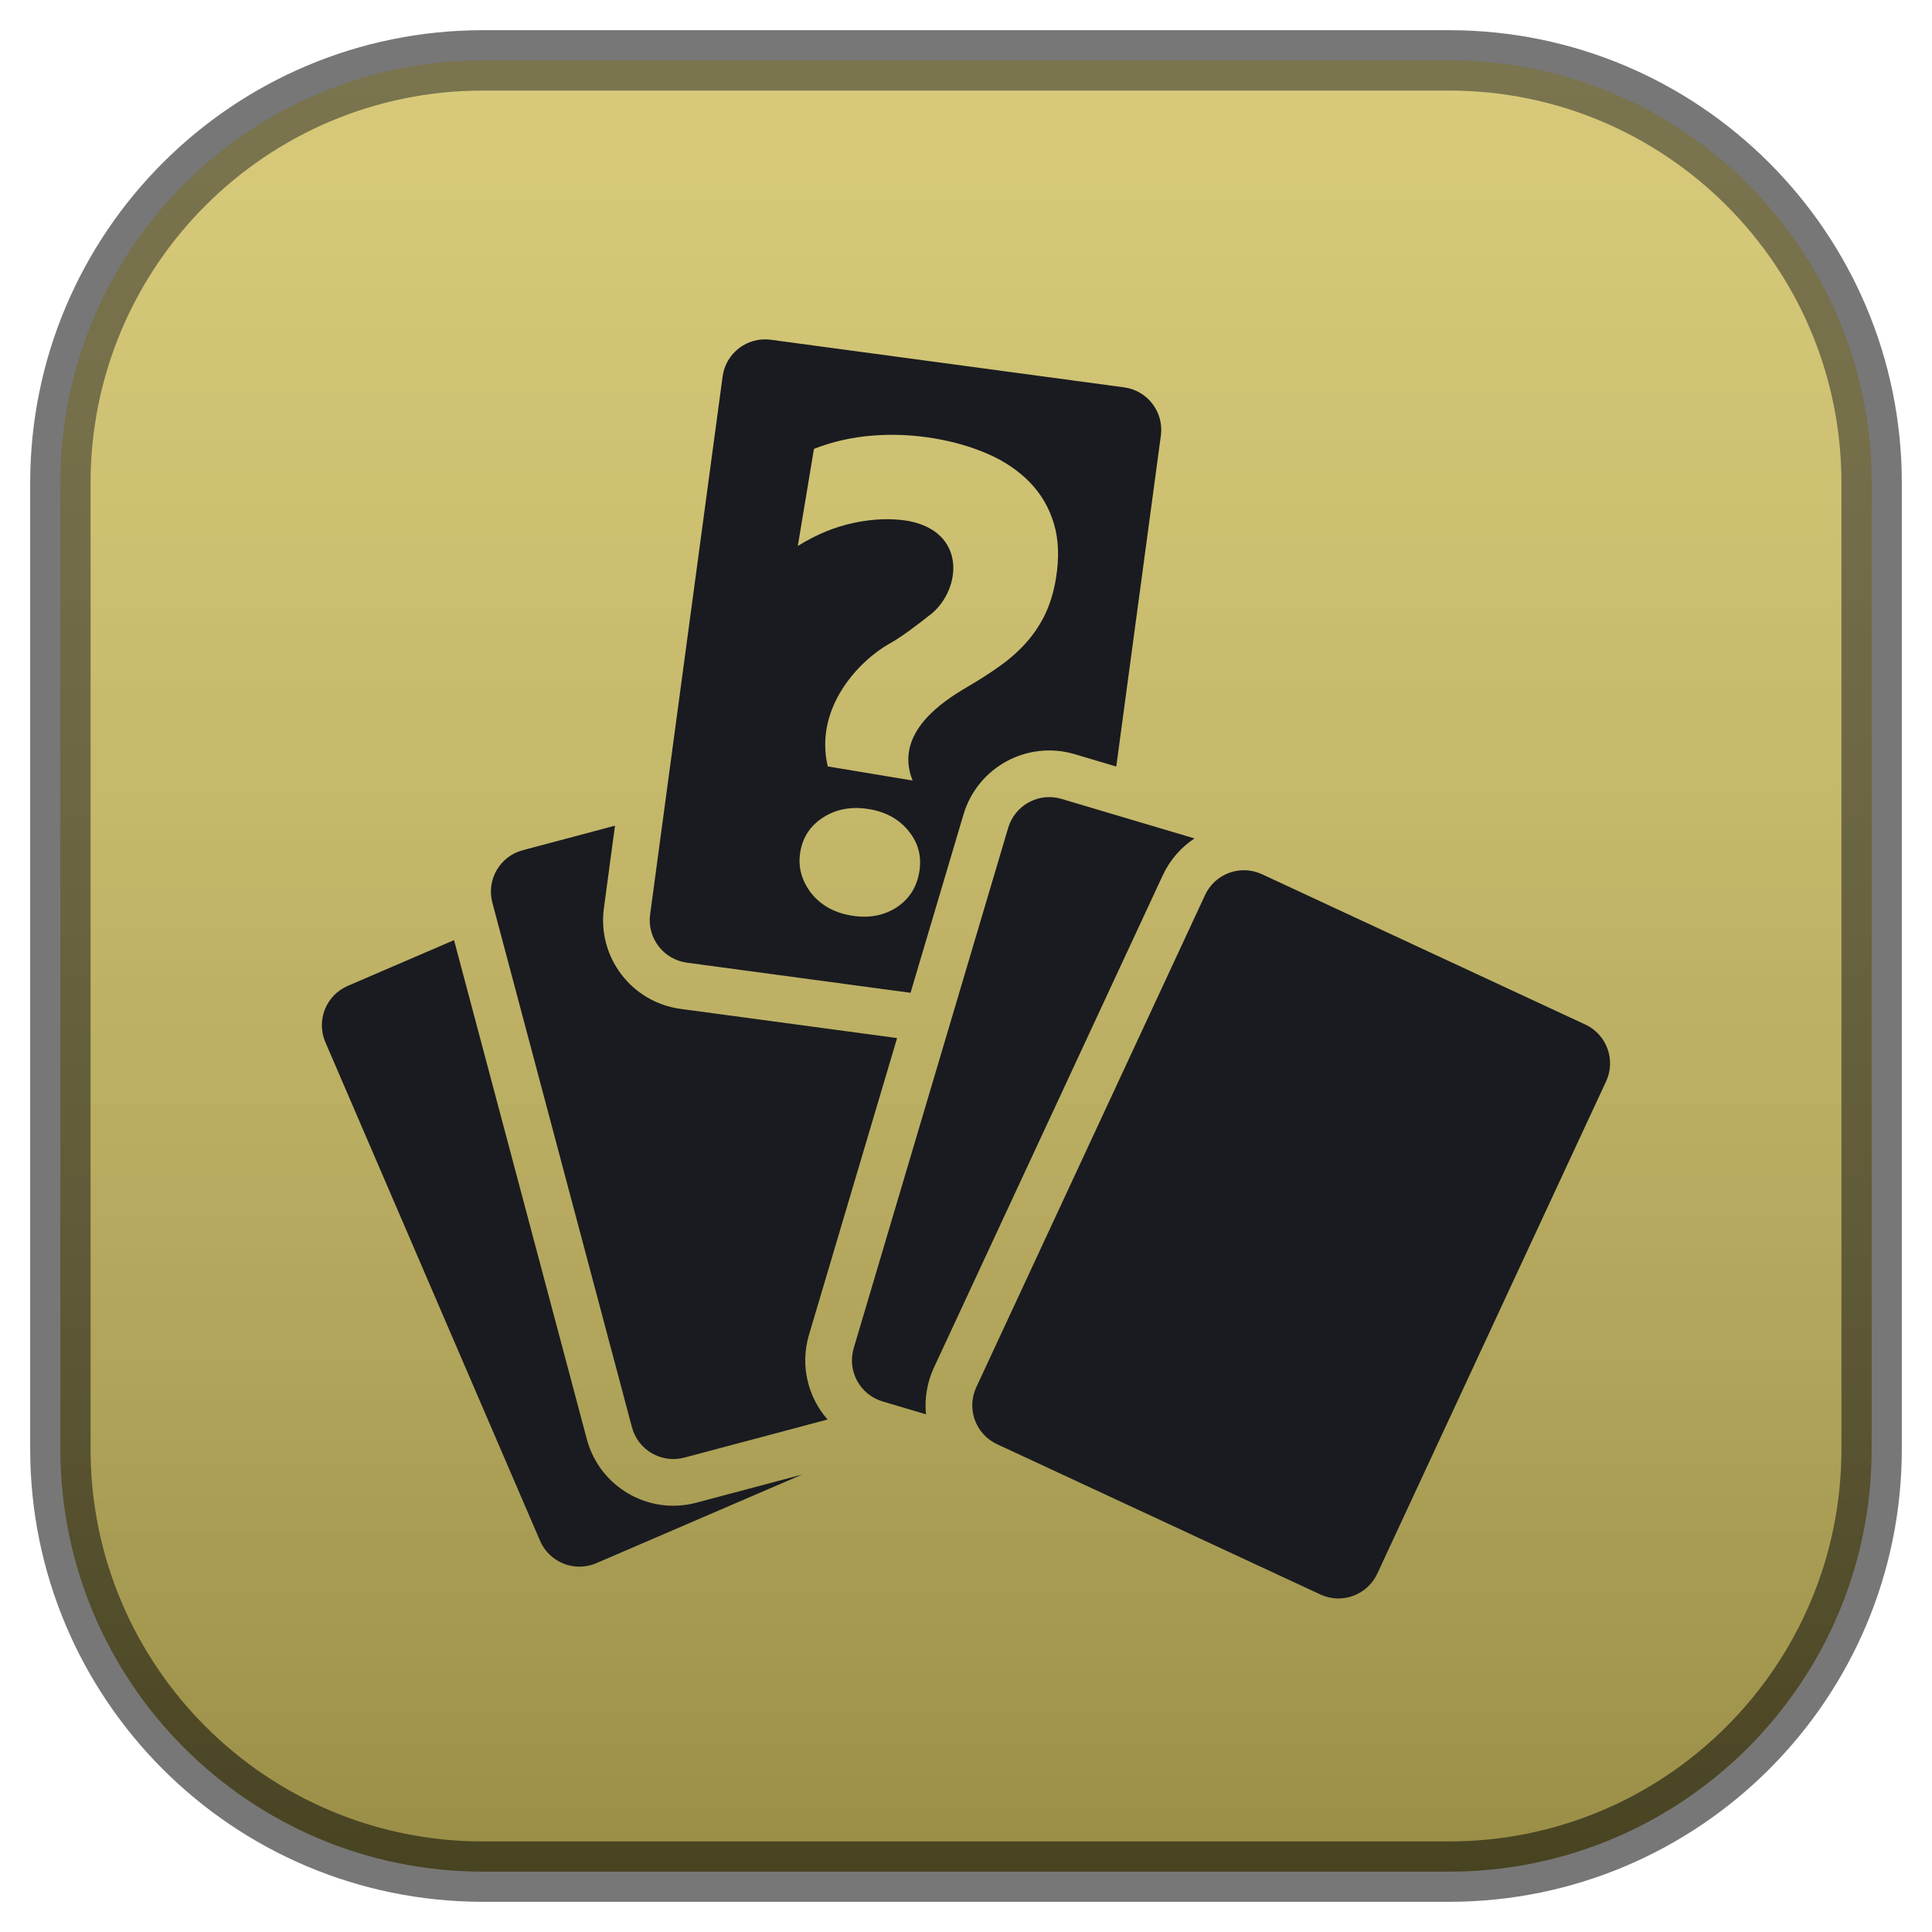
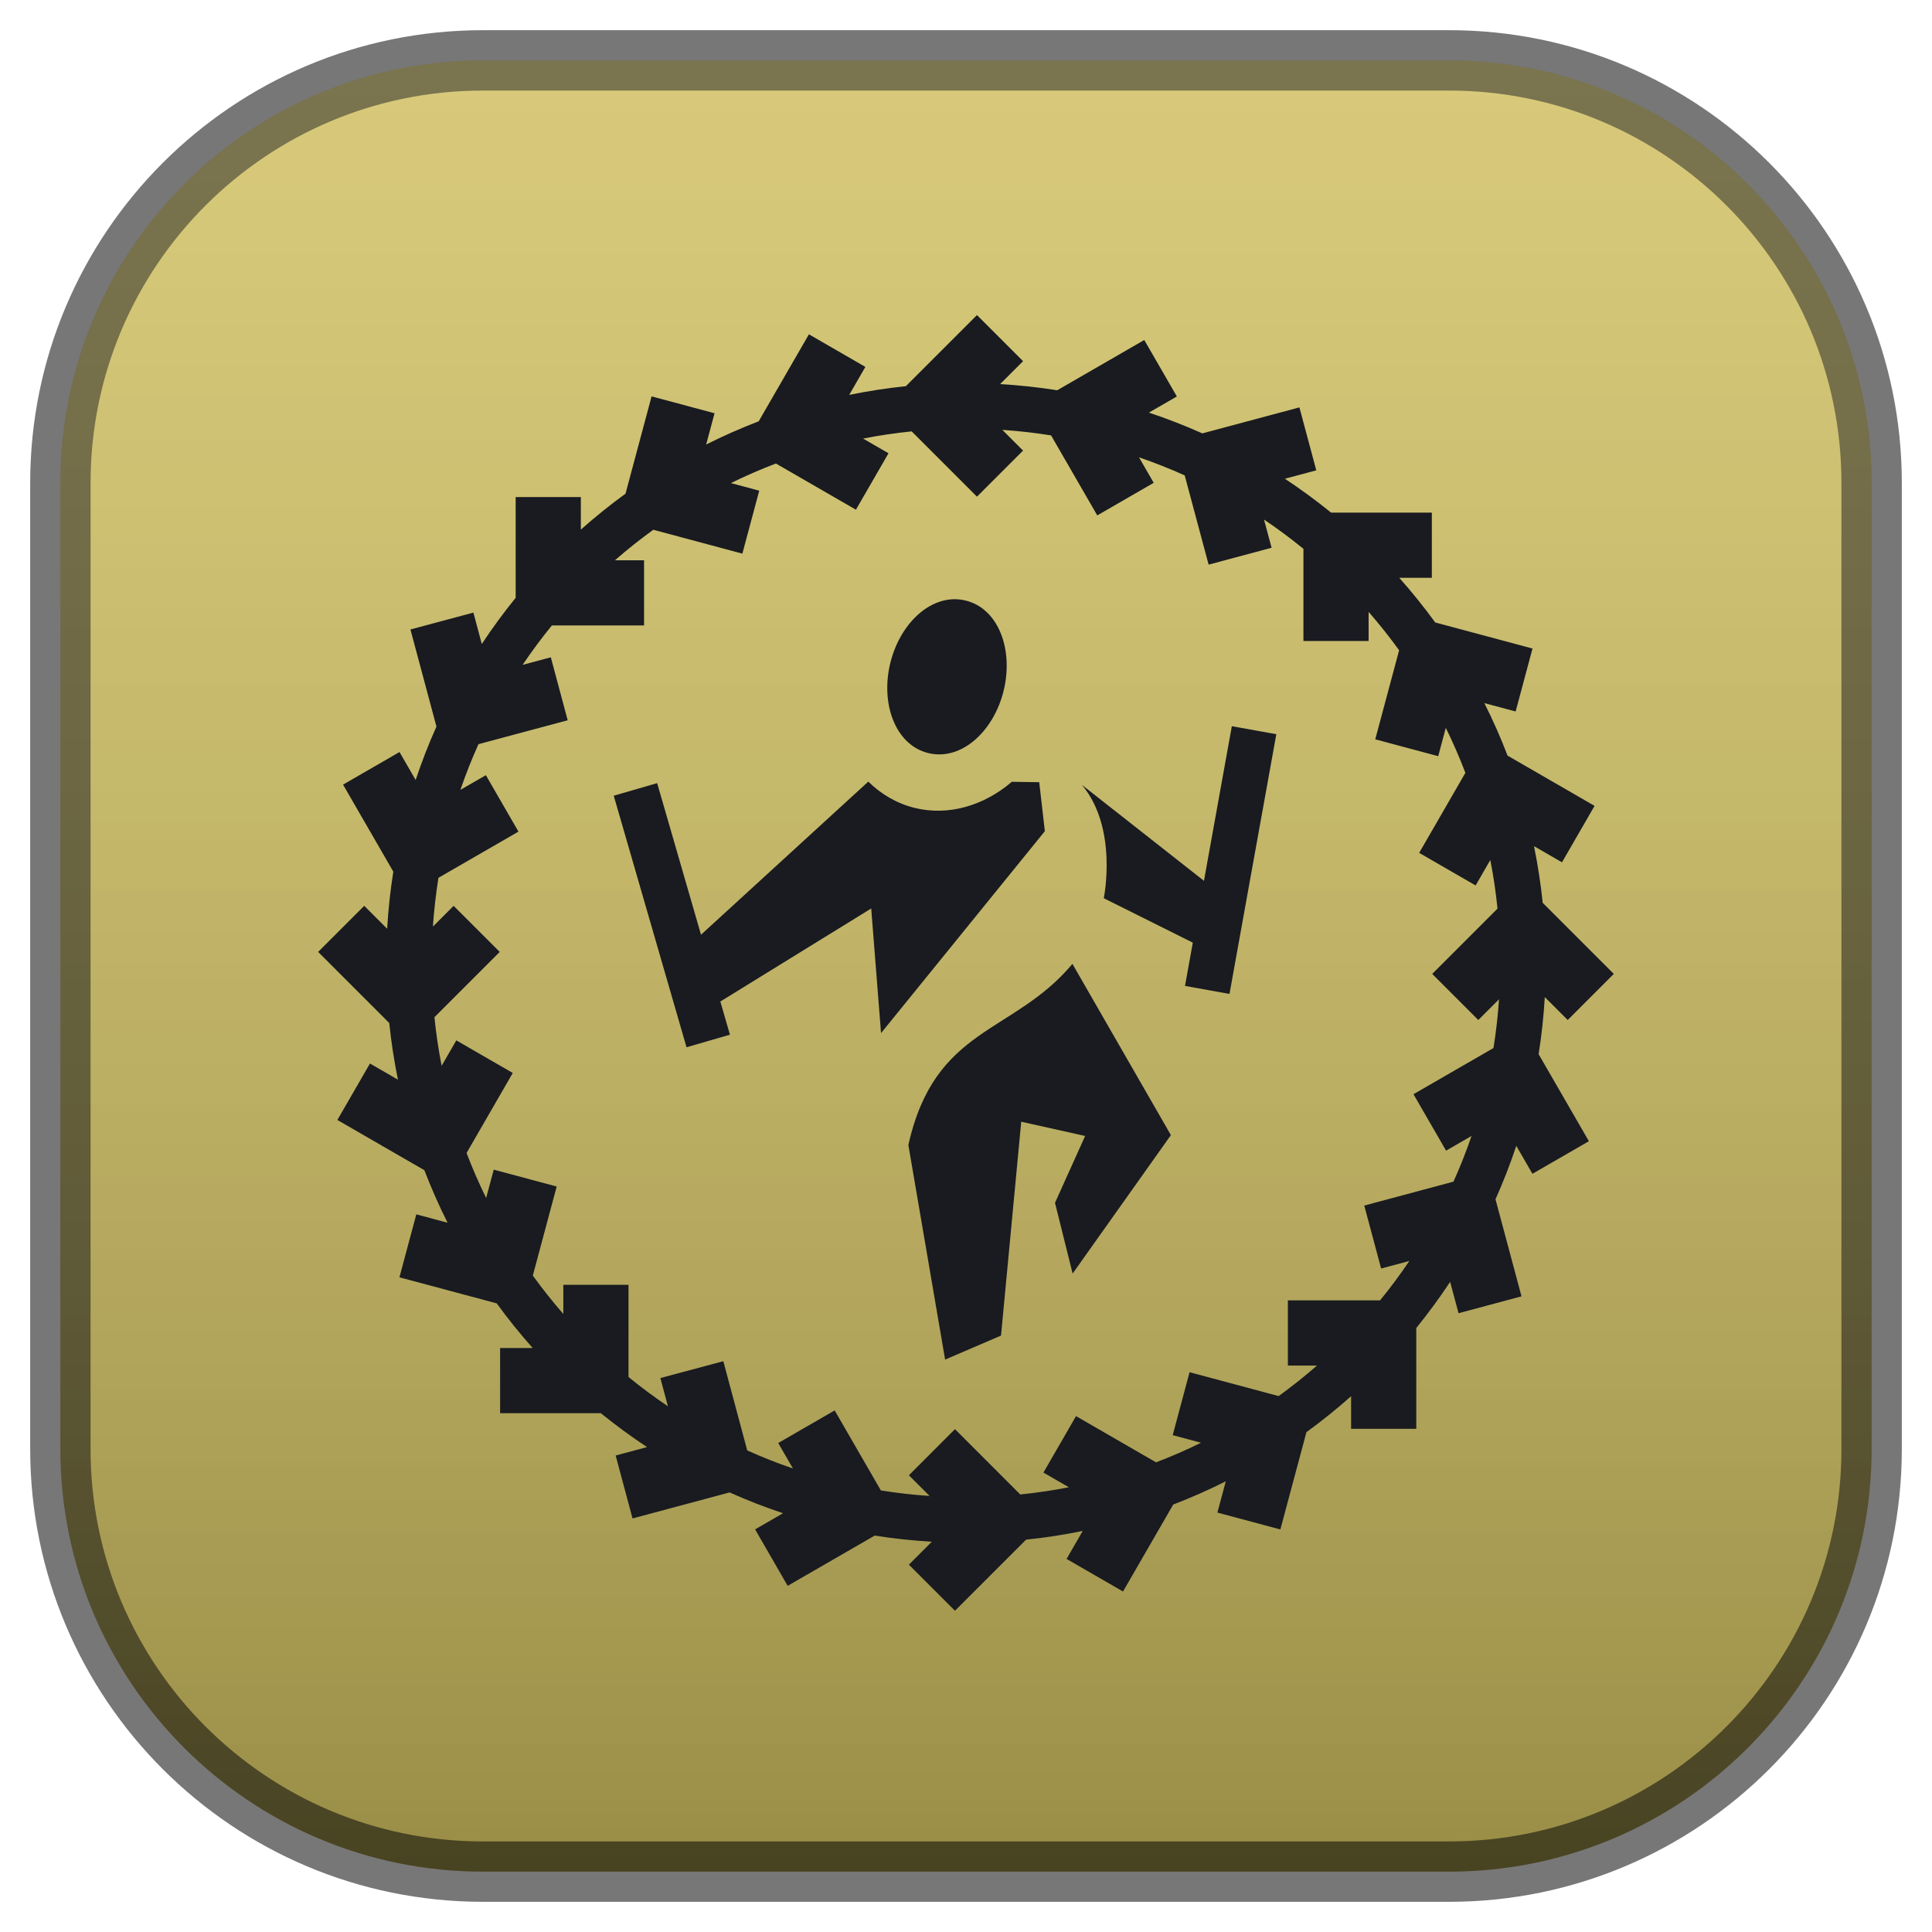
<svg xmlns="http://www.w3.org/2000/svg" width="64" height="64" viewBox="0 0 64 64">
  <defs>
    <linearGradient id="s" x1="0" y1="0" x2="0" y2="1">
      <stop offset="0" stop-color="#ffffff" stop-opacity="0.16" />
      <stop offset="1" stop-color="#000000" stop-opacity="0.26" />
    </linearGradient>
  </defs>
  <rect x="2" y="2" width="60" height="60" rx="14" fill="#d0c060" stroke="#00000088" stroke-width="2" />
  <rect x="2" y="2" width="60" height="60" rx="14" fill="url(#s)" />
  <g transform="translate(9 9) scale(0.08984)" fill="#191b20">
-     <path d="M386.688 487.75l-119.236-55.423c-7.898-3.673-11.334-13.065-7.66-20.976l84.374-181.523c3.667-7.904 13.07-11.334 20.963-7.667l119.24 55.434c7.9 3.673 11.33 13.065 7.656 20.964l-84.37 181.524c-3.678 7.904-13.076 11.334-20.968 7.667zM98.95 467.945L19.79 284.09c-3.448-8.007.255-17.302 8.25-20.744l39.196-16.872 48.975 184.044c4.694 17.588 22.755 28.078 40.36 23.39l39.032-10.386-75.907 32.686c-8.007 3.443-17.296-.255-20.744-8.262zm33.89-41.86L81.362 232.638c-2.24-8.42 2.78-17.078 11.19-19.312l34.033-9.052-4.098 30.465c-2.422 18.036 10.224 34.652 28.285 37.087l79.828 10.758-32.497 109.467c-3.345 11.28-.37 22.948 6.866 31.18l-52.82 14.05c-8.42 2.24-17.07-2.77-19.31-11.196zm108.428-4.76l-16.02-4.76c-8.36-2.49-13.12-11.267-10.644-19.627l56.97-191.9c2.484-8.36 11.28-13.12 19.622-10.65l49.073 14.583.008-.005.12.044-.133-.034c-4.93 3.254-9.04 7.868-11.705 13.605l-84.38 181.53c-2.587 5.586-3.486 11.517-2.915 17.218zm-5.707-155.43l-82.486-11.117c-8.633-1.166-14.704-9.12-13.538-17.758l26.73-198.39c1.16-8.633 9.125-14.698 17.74-13.538l130.327 17.563c8.627 1.166 14.692 9.125 13.532 17.752L311.42 182.46l-15.33-4.552c-17.467-5.197-35.826 4.784-41.004 22.232l-19.525 65.755zm-5.19-31.46c4.67-3.055 7.474-7.438 8.42-13.145.936-5.633-.357-10.617-3.866-14.945-3.51-4.414-8.39-7.14-14.656-8.178-6.344-1.057-11.93-.073-16.75 2.956-4.826 3.03-7.692 7.316-8.615 12.87-.898 5.386.425 10.42 3.97 15.082 3.565 4.504 8.525 7.285 14.863 8.34 6.35 1.057 11.893.062 16.634-2.98zm25.978-81.243c4.693-2.726 8.888-5.434 12.598-8.117 3.703-2.684 6.915-5.586 9.635-8.725 2.72-3.13 4.967-6.573 6.733-10.307 1.76-3.74 3.048-8.032 3.85-12.865 1.262-7.62 1.02-14.358-.735-20.234-1.75-5.87-4.693-10.94-8.833-15.22-4.135-4.27-9.24-7.753-15.318-10.43-6.07-2.684-12.804-4.633-20.174-5.86-7.692-1.28-15.3-1.602-22.815-.977-7.516.614-14.63 2.247-21.346 4.88l-5.95 35.802c6.813-4.25 13.77-7.104 20.855-8.567 7.09-1.475 13.726-1.7 19.913-.668 21.467 4.092 19.44 24.898 8.76 34.03-5.652 4.473-11.334 8.802-15.942 11.345-10.48 5.914-27.69 23.125-22.542 45.145l31.284 5.202c-7.11-17.757 11.663-29.462 20.028-34.434z" />
+     <path d="M233.837 42.22a212.687 212.687 0 0 0-20.888 3.207l5.957-10.318-20.814-12.017-18.52 32.079a212.711 212.711 0 0 0-19.37 8.556l3.089-11.529-23.215-6.221-9.612 35.873a215.462 215.462 0 0 0-16.471 13.262V83.099H89.96v37.153a215.145 215.145 0 0 0-12.486 17.023l-3.1-11.569-23.215 6.22 9.591 35.793a212.02 212.02 0 0 0-7.666 19.707l-5.953-10.311-20.814 12.017 18.53 32.094c-1.105 6.975-1.863 14-2.272 21.05l-8.452-8.452-16.994 16.995 26.217 26.217a213.197 213.197 0 0 0 3.207 20.888l-10.318-5.957-12.017 20.814 32.079 18.521a212.72 212.72 0 0 0 8.557 19.37l-11.53-3.089-6.22 23.215 35.872 9.611a215.316 215.316 0 0 0 13.262 16.471H84.225v24.03h37.154a212.764 212.764 0 0 0 17.022 12.49l-11.569 3.1 6.22 23.21 35.794-9.59a212.87 212.87 0 0 0 19.706 7.67l-10.31 5.95 12.017 20.82 32.093-18.53c6.903 1.09 13.93 1.85 21.051 2.27l-8.453 8.45 16.995 17 26.218-26.22c7.072-.73 14.041-1.81 20.888-3.21l-5.957 10.32 20.814 12.01 18.52-32.07c6.619-2.54 13.083-5.4 19.37-8.56l-3.089 11.53 23.215 6.22 9.612-35.87a217.391 217.391 0 0 0 16.471-13.26v12.01h24.033v-37.155a214.962 214.962 0 0 0 12.486-17.023l3.1 11.57 23.215-6.221-9.591-35.793a211.909 211.909 0 0 0 7.666-19.707l5.953 10.311 20.814-12.017-18.53-32.094c1.105-6.975 1.863-14 2.272-21.05l8.452 8.452 16.994-16.994-26.217-26.218a213.196 213.196 0 0 0-3.207-20.888l10.318 5.957 12.017-20.814-32.079-18.521a212.72 212.72 0 0 0-8.557-19.37l11.53 3.09 6.22-23.215-35.872-9.612a215.316 215.316 0 0 0-13.262-16.471h12.013V88.833h-37.154a214.945 214.945 0 0 0-17.022-12.486l11.569-3.1-6.22-23.215-35.794 9.591a212.274 212.274 0 0 0-19.706-7.665l10.31-5.953-12.017-20.814-32.093 18.53c-6.975-1.105-14-1.863-21.051-2.272l8.453-8.452-16.995-16.995zm53.545 18.147 17.03 29.497 20.814-12.017-5.422-9.392a195.837 195.837 0 0 1 16.851 6.661l8.815 32.901 23.215-6.221-2.787-10.4a197.362 197.362 0 0 1 14.533 10.793v33.988h24.034v-10.734a197.682 197.682 0 0 1 11.247 14.141l-8.8 32.843 23.215 6.22 2.799-10.448a195.502 195.502 0 0 1 7.219 16.588l-17.036 29.508 20.814 12.017 5.417-9.383a196.187 196.187 0 0 1 2.651 17.926l-24.074 24.074 16.995 16.994 7.635-7.635a197.432 197.432 0 0 1-2.04 17.968l-29.497 17.03 12.017 20.814 9.392-5.423a196.233 196.233 0 0 1-6.661 16.851l-32.901 8.816 6.22 23.215 10.401-2.787a197.648 197.648 0 0 1-10.793 14.533h-33.989v24.035h10.735a200.513 200.513 0 0 1-14.141 11.25l-32.843-8.8-6.221 23.21 10.448 2.8a196.778 196.778 0 0 1-16.587 7.22l-29.509-17.04-12.016 20.82 9.383 5.41a195.902 195.902 0 0 1-17.926 2.66l-24.074-24.08-16.995 17 7.636 7.63c-6.067-.41-12.06-1.09-17.968-2.04l-17.03-29.5-20.814 12.02 5.422 9.39a193.896 193.896 0 0 1-16.851-6.66l-8.815-32.9-23.215 6.22 2.787 10.4a196.753 196.753 0 0 1-14.533-10.79v-33.99h-24.034v10.735a197.921 197.921 0 0 1-11.247-14.142l8.8-32.843-23.215-6.22-2.799 10.448a195.5 195.5 0 0 1-7.219-16.588l17.036-29.508-20.814-12.017-5.417 9.383a196.184 196.184 0 0 1-2.651-17.926l24.074-24.073-16.995-16.995-7.635 7.636a197.453 197.453 0 0 1 2.04-17.969l29.497-17.03-12.017-20.814-9.392 5.423a196.23 196.23 0 0 1 6.661-16.851l32.901-8.816-6.22-23.215-10.401 2.787a198.074 198.074 0 0 1 10.793-14.533h33.989v-24.033h-10.735a197.918 197.918 0 0 1 14.141-11.248l32.843 8.8 6.221-23.214-10.448-2.8c5.415-2.66 10.95-5.07 16.587-7.219l29.509 17.037 12.016-20.814-9.383-5.417a195.89 195.89 0 0 1 17.926-2.651l24.074 24.073 16.995-16.994-7.636-7.635a196.684 196.684 0 0 1 17.968 2.04zM234.76 322.014c9.811-43.885 38.621-40.679 60.493-66.787l36.308 63.14-36.235 51.053-6.499-26.082 11.113-24.658-23.562-5.253-7.452 78.862-20.618 8.851zm-14.773-133.988c4.776 4.695 10.595 8.094 17.135 9.701 12.408 3.049 25.509-.823 35.785-9.633l10.101.139 2.076 18.073-60.403 74.459-3.621-45.968-55.628 34.313 3.54 12.232-16.01 4.633-26.838-92.753 16.01-4.633 16.17 55.887zm123.764 36.571 10.279-57.015 16.403 2.958-17.267 95.771-16.402-2.957 2.876-15.957-32.83-16.379s5.382-25.755-8.058-41.792zm-87.843-103.333c12.176 2.992 17.669 18.233 13.98 33.248-3.689 15.014-15.619 25.975-27.796 22.983-12.176-2.991-17.669-18.233-13.98-33.247 3.689-15.015 15.619-25.976 27.796-22.984z" />
  </g>
</svg>
